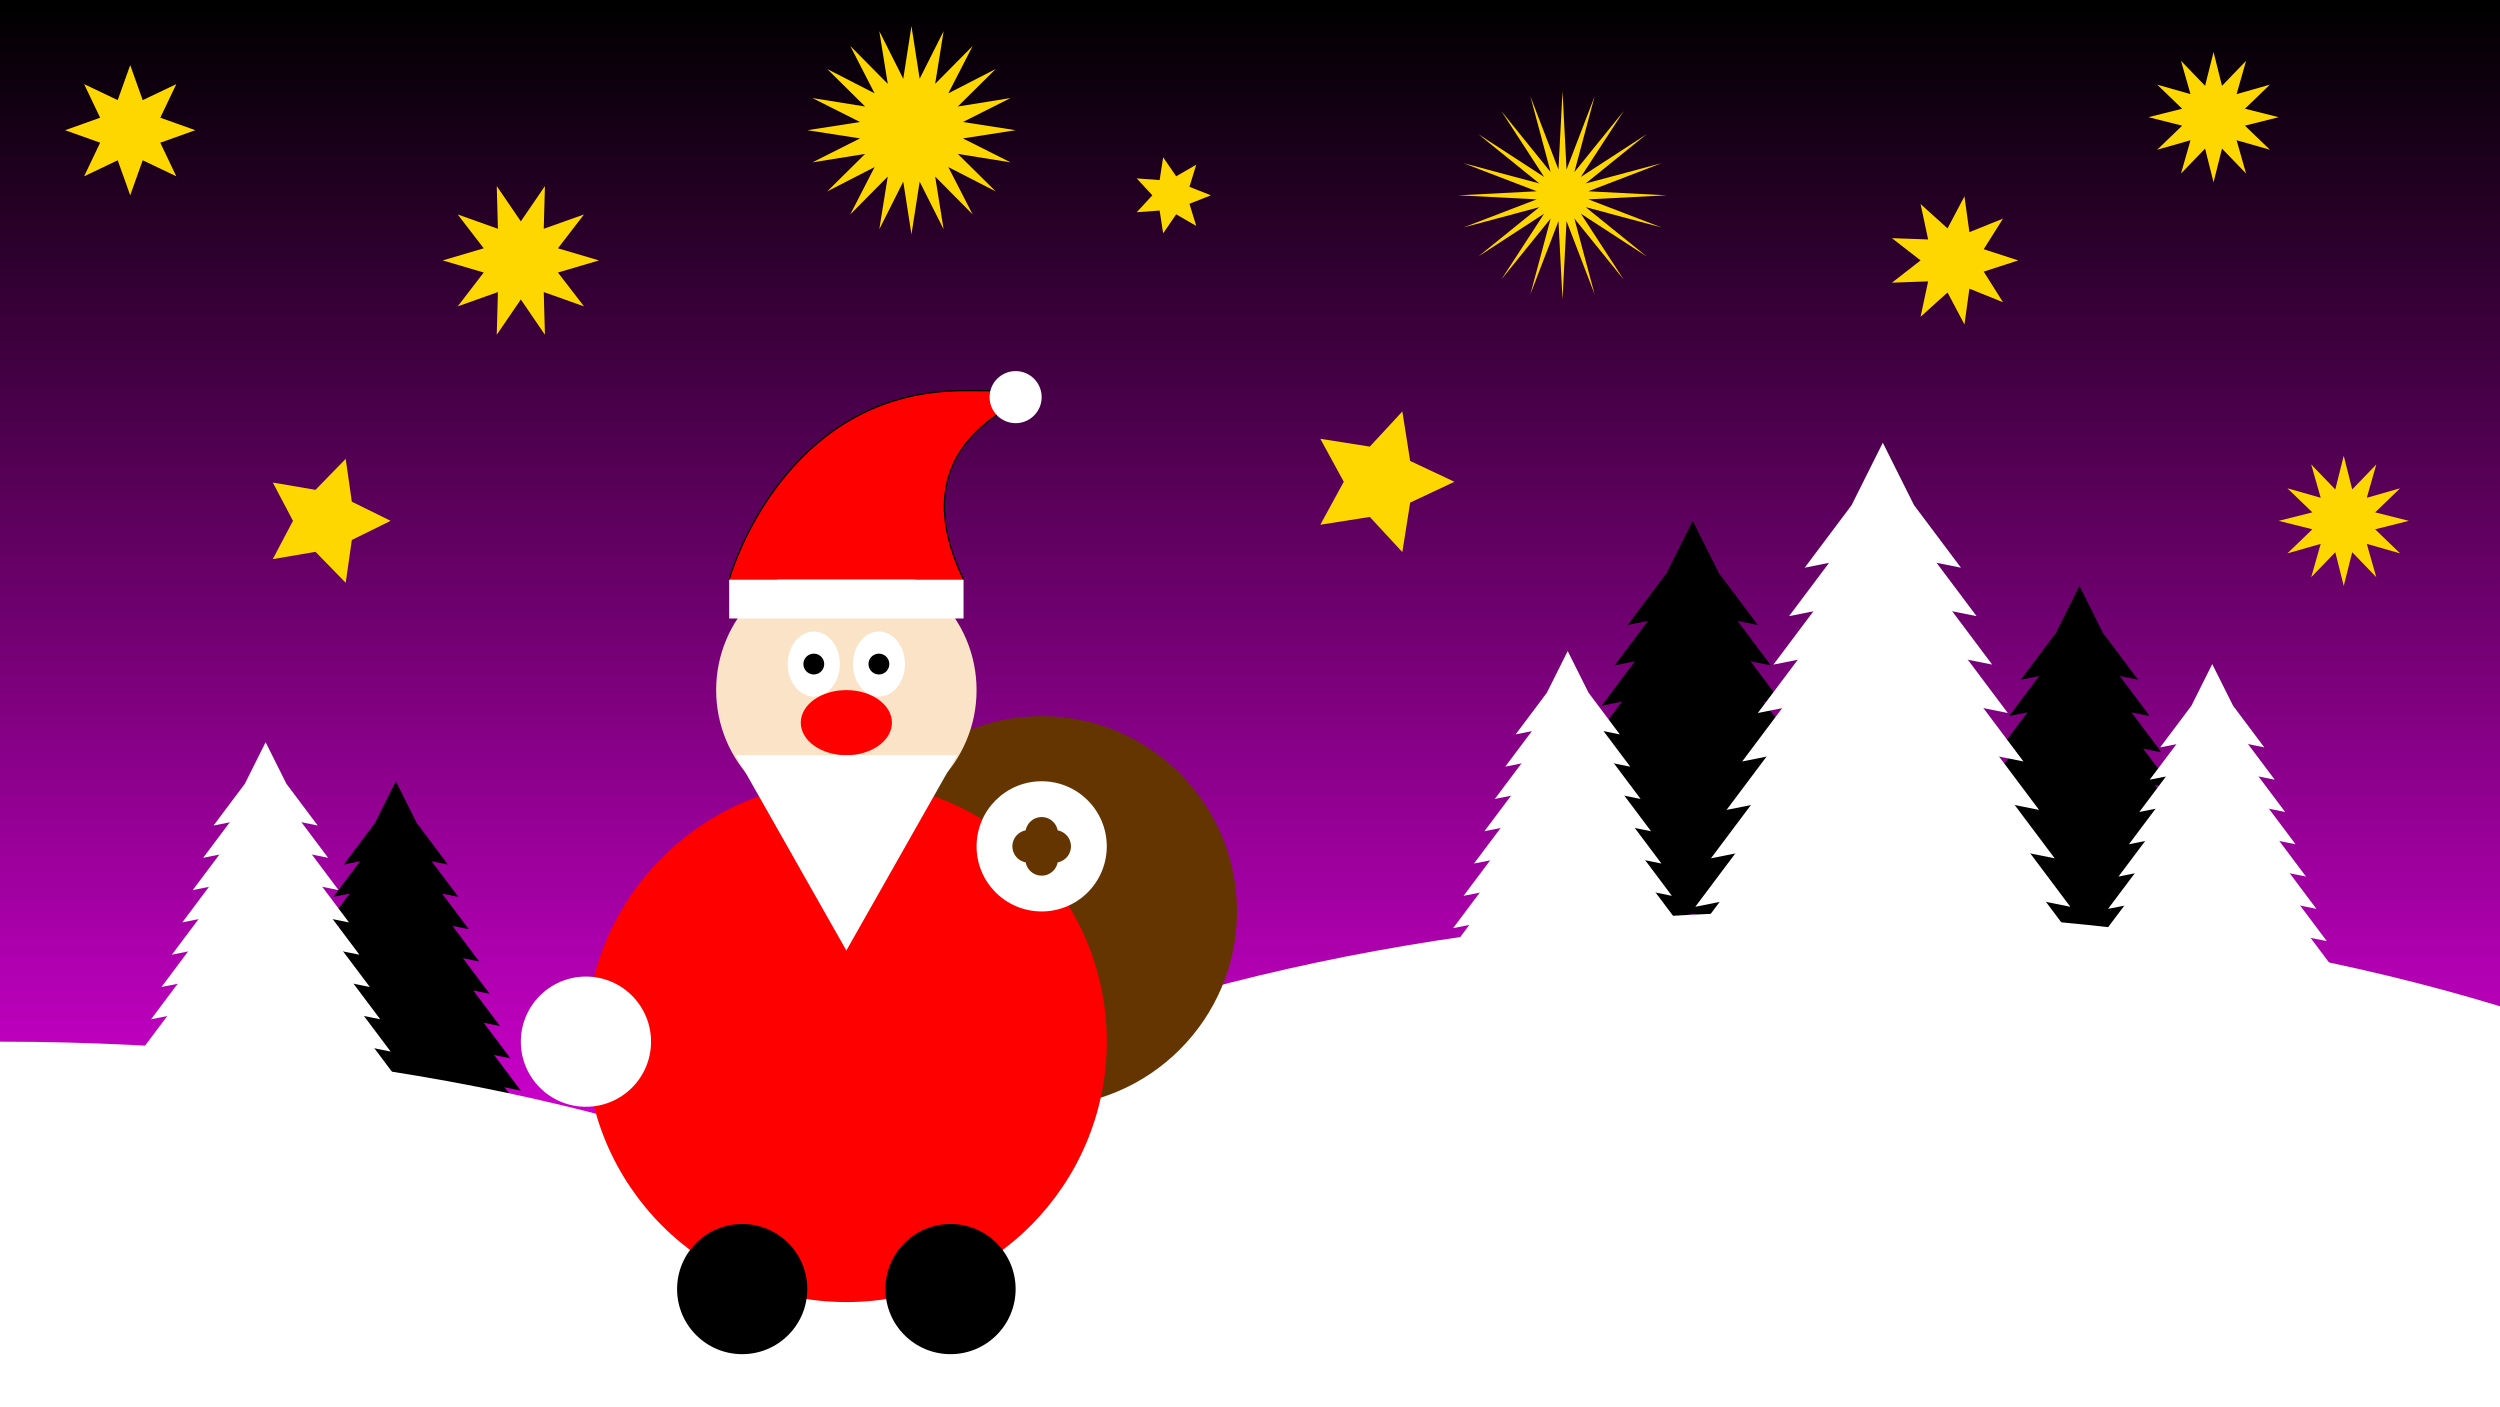
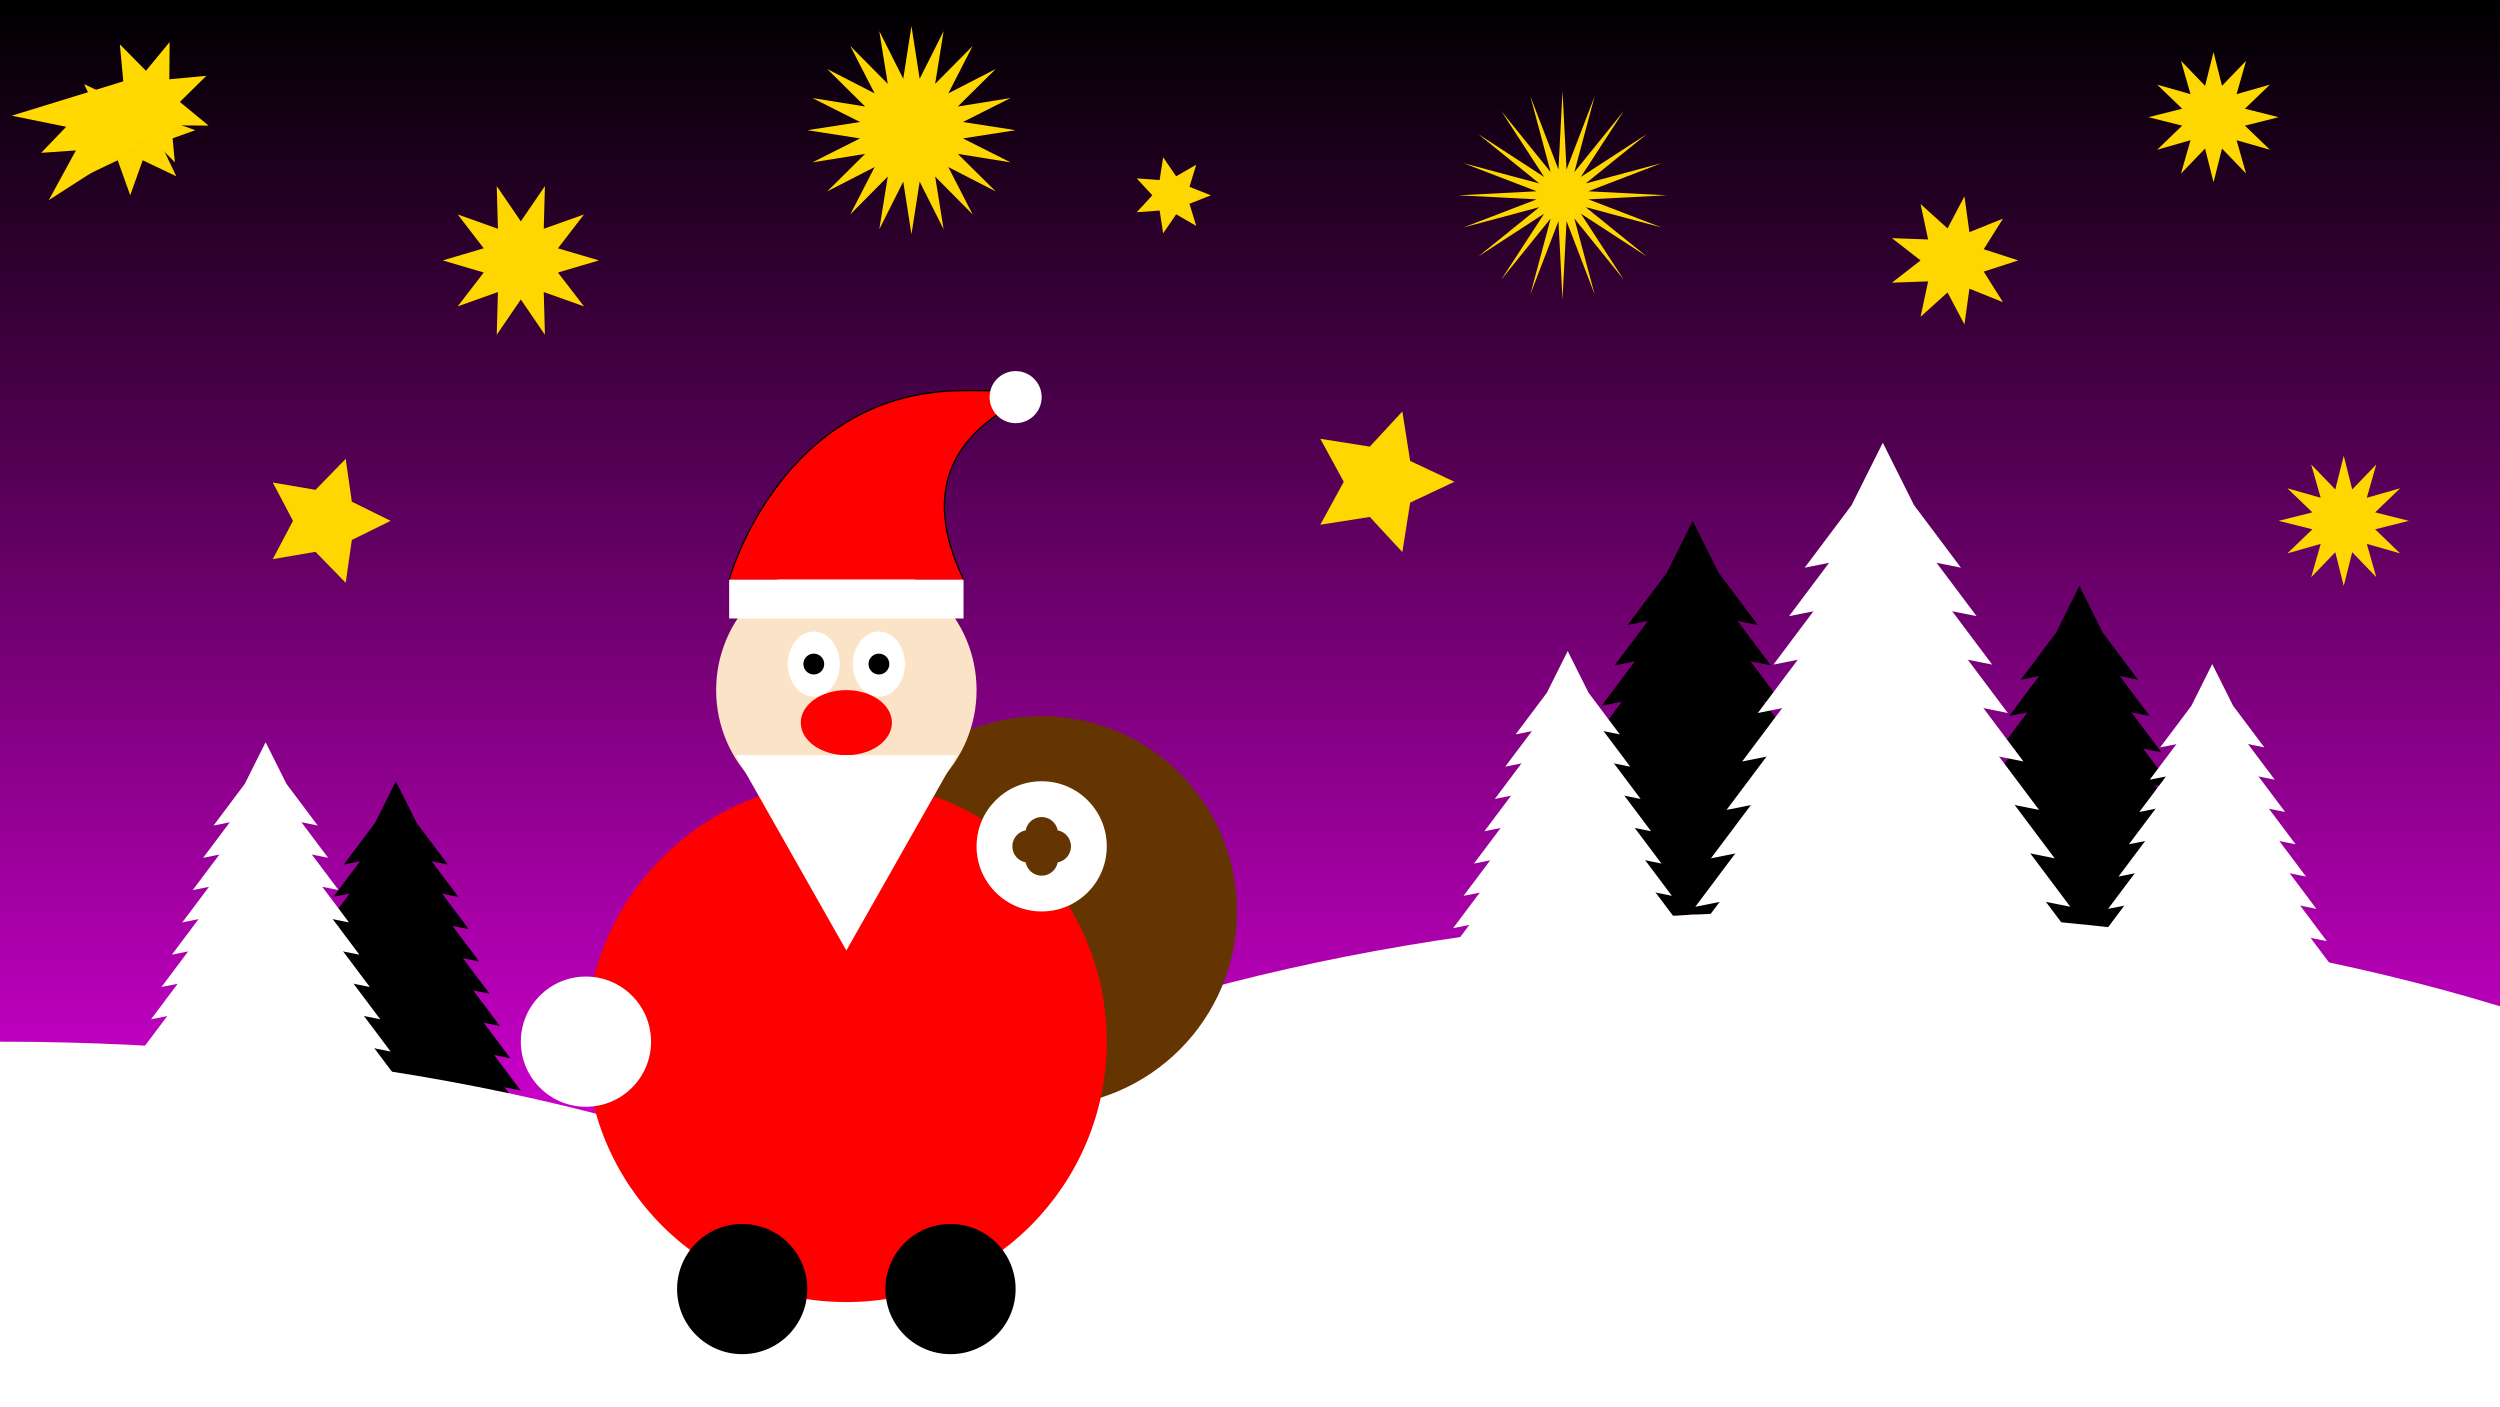
<svg xmlns="http://www.w3.org/2000/svg" xmlns:xlink="http://www.w3.org/1999/xlink" id="Ebene_1" data-name="Ebene 1" width="1920" height="1080" viewBox="0 0 100% 100%">
  <defs>
    <linearGradient id="the_sky" x1="50%" y1="100%" x2="50%" y2="0%">
      <stop offset="0%" stop-color="#f0f" />
      <stop offset="100%" stop-color="black" />
    </linearGradient>
    <polygon id="tree_polygon" points="50 0 70 40 100 80 50 70 0 80 30 40 50 0" />
    <g id="tree">
      <use xlink:href="#tree_polygon" transform="translate(80, 000) scale(1.0)" />
      <use xlink:href="#tree_polygon" transform="translate(70, 015) scale(1.2)" />
      <use xlink:href="#tree_polygon" transform="translate(60, 030) scale(1.4)" />
      <use xlink:href="#tree_polygon" transform="translate(50, 045) scale(1.6)" />
      <use xlink:href="#tree_polygon" transform="translate(40, 060) scale(1.8)" />
      <use xlink:href="#tree_polygon" transform="translate(30, 075) scale(2.0)" />
      <use xlink:href="#tree_polygon" transform="translate(20, 090) scale(2.2)" />
      <use xlink:href="#tree_polygon" transform="translate(10, 105) scale(2.4)" />
      <use xlink:href="#tree_polygon" transform="translate(00, 120) scale(2.6)" />
    </g>
  </defs>
  <rect x="0" y="0" width="1920" height="1080" fill="url(#the_sky)" />
  <g id="forest">
    <use xlink:href="#tree" fill="black" transform="translate(0200, 600) scale(0.8)" />
    <use xlink:href="#tree" fill="white" transform="translate(0100, 570) scale(0.8)" />
    <use xlink:href="#tree" fill="black" transform="translate(1170, 400) scale(1.0)" />
    <use xlink:href="#tree" fill="black" transform="translate(1480, 450) scale(0.9)" />
    <use xlink:href="#tree" fill="white" transform="translate(1100, 500) scale(0.8)" />
    <use xlink:href="#tree" fill="white" transform="translate(1290, 340) scale(1.2)" />
    <use xlink:href="#tree" fill="white" transform="translate(1595, 510) scale(0.8)" />
  </g>
  <g id="ground">
    <ellipse cx="0" cy="1300" rx="1000" ry="500" fill="white" />
    <ellipse cx="1400" cy="1200" rx="1000" ry="500" fill="white" />
  </g>
  <polygon id="star" points=" 1077,424 1052,397 1014,403 1032,370 1014,337 1052,343 1077,316 1083,354 1117,370 1083,386 " fill="#ffd700">
    <animateTransform attributeName="transform" type="rotate" from="0 1060 370" to="360 1060 370" dur="4s" repeatCount="indefinite" />
  </polygon>
  <g id="santa" transform="translate(650, 800)">
    <circle cx="150" cy="-100" r="150" fill="#653501">
      <animateMotion dur="1.5s" values="-15, 0; 15,0; -15, 0" repeatCount="indefinite" />
    </circle>
    <circle cx="0" cy="0" r="200" fill="#ff0000" />
    <circle transform="translate(-80, 190)" r="50" fill="black" />
    <circle transform="translate(80, 190)" r="50" fill="black" />
    <circle transform="translate(-200, 0)" r="50" fill="white" />
    <circle transform="translate(0, -270)" r="100" fill="#fae3c7" />
    <ellipse transform="translate(-25, -290)" rx="20" ry="25" fill="white" />
    <circle transform="translate(-25, -290)" r="8" fill="#000000" />
    <ellipse transform="translate(25, -290)" rx="20" ry="25" fill="white" />
    <circle transform="translate(25, -290)" r="8" fill="#000000" />
    <ellipse transform="translate(0, -245)" rx="35" ry="25" fill="#ff0000">
      <animate attributeName="fill" values="#ff0000;#9c146e;#ff0000" dur="5s" repeatCount="indefinite" />
    </ellipse>
    <polygon points="-85 -220 +85 -220 0 -70" fill="white" />
    <rect transform="translate(-90, -355)" width="180" height="30" fill="white" />
    <path style="fill:#ff0000; stroke: rgb(0, 0, 0);" d="M -90 -355 S -50 -500 90 -500 S 20 -500 90 -355" />
    <circle transform="translate(130, -495)" r="20" fill="white" />
    <g transform="translate(150, -150)">
      <circle cx="0" cy="0" r="50" fill="white" />
      <line x1="-10" y1="0" x2="10" y2="0" style="stroke:#653501;stroke-width:25;stroke-linecap:round" />
      <line x1="0" y1="-10" x2="0" y2="10" style="stroke:#653501;stroke-width:25;stroke-linecap:round" />
      <animateMotion dur="1.5s" values="15, 0; -15,0; 15, 0" repeatCount="indefinite" />
    </g>
  </g>
  <polygon id="star" points="150.0,100.0 123.1,109.6 135.4,135.4 109.6,123.1 100.0,150.0 90.4,123.1 64.6,135.4 76.9,109.6 50.0,100.0 76.9,90.4 64.6,64.6 90.4,76.9 100.0,50.0 109.6,76.9 135.4,64.6 123.1,90.4 " fill="#ffd700">
    <animateTransform attributeName="transform" type="rotate" from="0 100 100" to="360 100 100" dur="4" repeatCount="indefinite" />
  </polygon>
  <polygon id="star" points="460.0,200.0 428.5,209.3 448.5,235.3 417.6,224.3 418.5,257.1 400.0,230.0 381.5,257.1 382.4,224.3 351.5,235.3 371.5,209.3 340.0,200.0 371.5,190.7 351.5,164.7 382.4,175.7 381.5,142.9 400.0,170.0 418.5,142.9 417.6,175.7 448.5,164.7 428.5,190.7 " fill="#ffd700">
    <animateTransform attributeName="transform" type="rotate" from="0 400 200" to="360 400 200" dur="4" repeatCount="indefinite" />
  </polygon>
  <polygon id="star" points="300.0,400.0 270.2,414.7 265.5,447.6 242.3,423.8 209.5,429.4 225.0,400.0 209.5,370.6 242.3,376.2 265.5,352.4 270.2,385.3 " fill="#ffd700">
    <animateTransform attributeName="transform" type="rotate" from="0 250 400" to="360 250 400" dur="4" repeatCount="indefinite" />
  </polygon>
  <polygon id="star" points="780.0,100.0 739.5,106.3 776.1,124.7 735.6,118.2 764.7,147.0 728.3,128.3 747.0,164.7 718.2,135.6 724.7,176.1 706.3,139.5 700.0,180.0 693.7,139.5 675.3,176.1 681.8,135.6 653.0,164.7 671.7,128.3 635.3,147.0 664.4,118.2 623.9,124.7 660.5,106.3 620.0,100.0 660.5,93.7 623.9,75.3 664.4,81.8 635.3,53.0 671.7,71.7 653.0,35.3 681.8,64.4 675.3,23.9 693.7,60.5 700.0,20.0 706.3,60.5 724.7,23.9 718.2,64.4 747.0,35.3 728.3,71.7 764.7,53.0 735.6,81.8 776.1,75.3 739.5,93.7 " fill="#ffd700">
    <animateTransform attributeName="transform" type="rotate" from="0 700 100" to="360 700 100" dur="4" repeatCount="indefinite" />
  </polygon>
  <polygon id="star" points="930.0,150.0 913.5,156.5 918.7,173.5 903.3,164.6 893.3,179.2 890.6,161.7 873.0,163.0 885.0,150.0 873.0,137.0 890.6,138.3 893.3,120.8 903.3,135.4 918.7,126.5 913.5,143.5 " fill="#ffd700">
    <animateTransform attributeName="transform" type="rotate" from="0 900 150" to="360 900 150" dur="4" repeatCount="indefinite" />
  </polygon>
  <polygon id="star" points="1280.0,150.0 1219.8,153.1 1276.1,174.7 1217.8,159.1 1264.7,197.0 1214.1,164.1 1247.0,214.7 1209.1,167.8 1224.7,226.1 1203.1,169.8 1200.0,230.0 1196.9,169.8 1175.3,226.1 1190.9,167.8 1153.0,214.7 1185.9,164.1 1135.3,197.0 1182.2,159.1 1123.9,174.7 1180.2,153.1 1120.0,150.0 1180.2,146.9 1123.9,125.3 1182.2,140.9 1135.3,103.0 1185.9,135.9 1153.0,85.3 1190.9,132.2 1175.3,73.9 1196.9,130.2 1200.0,70.0 1203.1,130.2 1224.7,73.9 1209.1,132.2 1247.0,85.3 1214.1,135.9 1264.7,103.0 1217.8,140.9 1276.1,125.3 1219.8,146.9 " fill="#ffd700">
    <animateTransform attributeName="transform" type="rotate" from="0 1200 150" to="360 1200 150" dur="4" repeatCount="indefinite" />
  </polygon>
  <polygon id="star" points="1550.0,200.0 1523.5,208.6 1538.3,232.1 1512.5,221.7 1508.7,249.2 1495.7,224.6 1475.0,243.3 1480.8,216.1 1453.0,217.1 1475.0,200.0 1453.0,182.9 1480.8,183.9 1475.0,156.7 1495.7,175.4 1508.7,150.8 1512.5,178.3 1538.3,167.9 1523.5,191.4 " fill="#ffd700">
    <animateTransform attributeName="transform" type="rotate" from="0 1500 200" to="360 1500 200" dur="4" repeatCount="indefinite" />
  </polygon>
  <polygon id="star" points="1850.0,400.0 1824.1,406.5 1843.3,425.0 1817.7,417.7 1825.0,443.3 1806.5,424.1 1800.0,450.0 1793.5,424.1 1775.0,443.3 1782.3,417.7 1756.7,425.0 1775.9,406.5 1750.0,400.0 1775.9,393.5 1756.7,375.0 1782.3,382.3 1775.0,356.7 1793.5,375.9 1800.0,350.0 1806.5,375.9 1825.0,356.7 1817.7,382.3 1843.3,375.0 1824.1,393.5 " fill="#ffd700">
    <animateTransform attributeName="transform" type="rotate" from="0 1800 400" to="360 1800 400" dur="4" repeatCount="indefinite" />
  </polygon>
  <polygon id="star" points="1750.0,90.0 1724.1,96.5 1743.3,115.0 1717.7,107.7 1725.0,133.3 1706.5,114.1 1700.0,140.0 1693.5,114.1 1675.0,133.3 1682.3,107.7 1656.7,115.0 1675.9,96.5 1650.0,90.0 1675.9,83.5 1656.7,65.0 1682.3,72.3 1675.0,46.7 1693.5,65.9 1700.0,40.0 1706.5,65.9 1725.0,46.7 1717.7,72.3 1743.3,65.0 1724.1,83.5 " fill="#ffd700">
    <animateTransform attributeName="transform" type="rotate" from="0 1700 90" to="360 1700 90" dur="4" repeatCount="indefinite" />
  </polygon>
+   <polygon id="shootingstar" points="150.0,100.0 123.1,109.6 135.4,135.4 109.6,123.1 100.0,150.0 90.4,123.1 0,135.4 35,109.6 10.0,100.0 35.9,90.0 1.6,64.6 90.4,76.9 100.0,50.0 109.6,76.9 135.4,64.6 123.1,90.4 " transform="rotate(-25 60 60)" fill="#ffd900">
+     <animateMotion dur="1.5s" values="-200, 400; 1500,-300;" repeatCount="indefinite" />
+   </polygon>
</svg>
